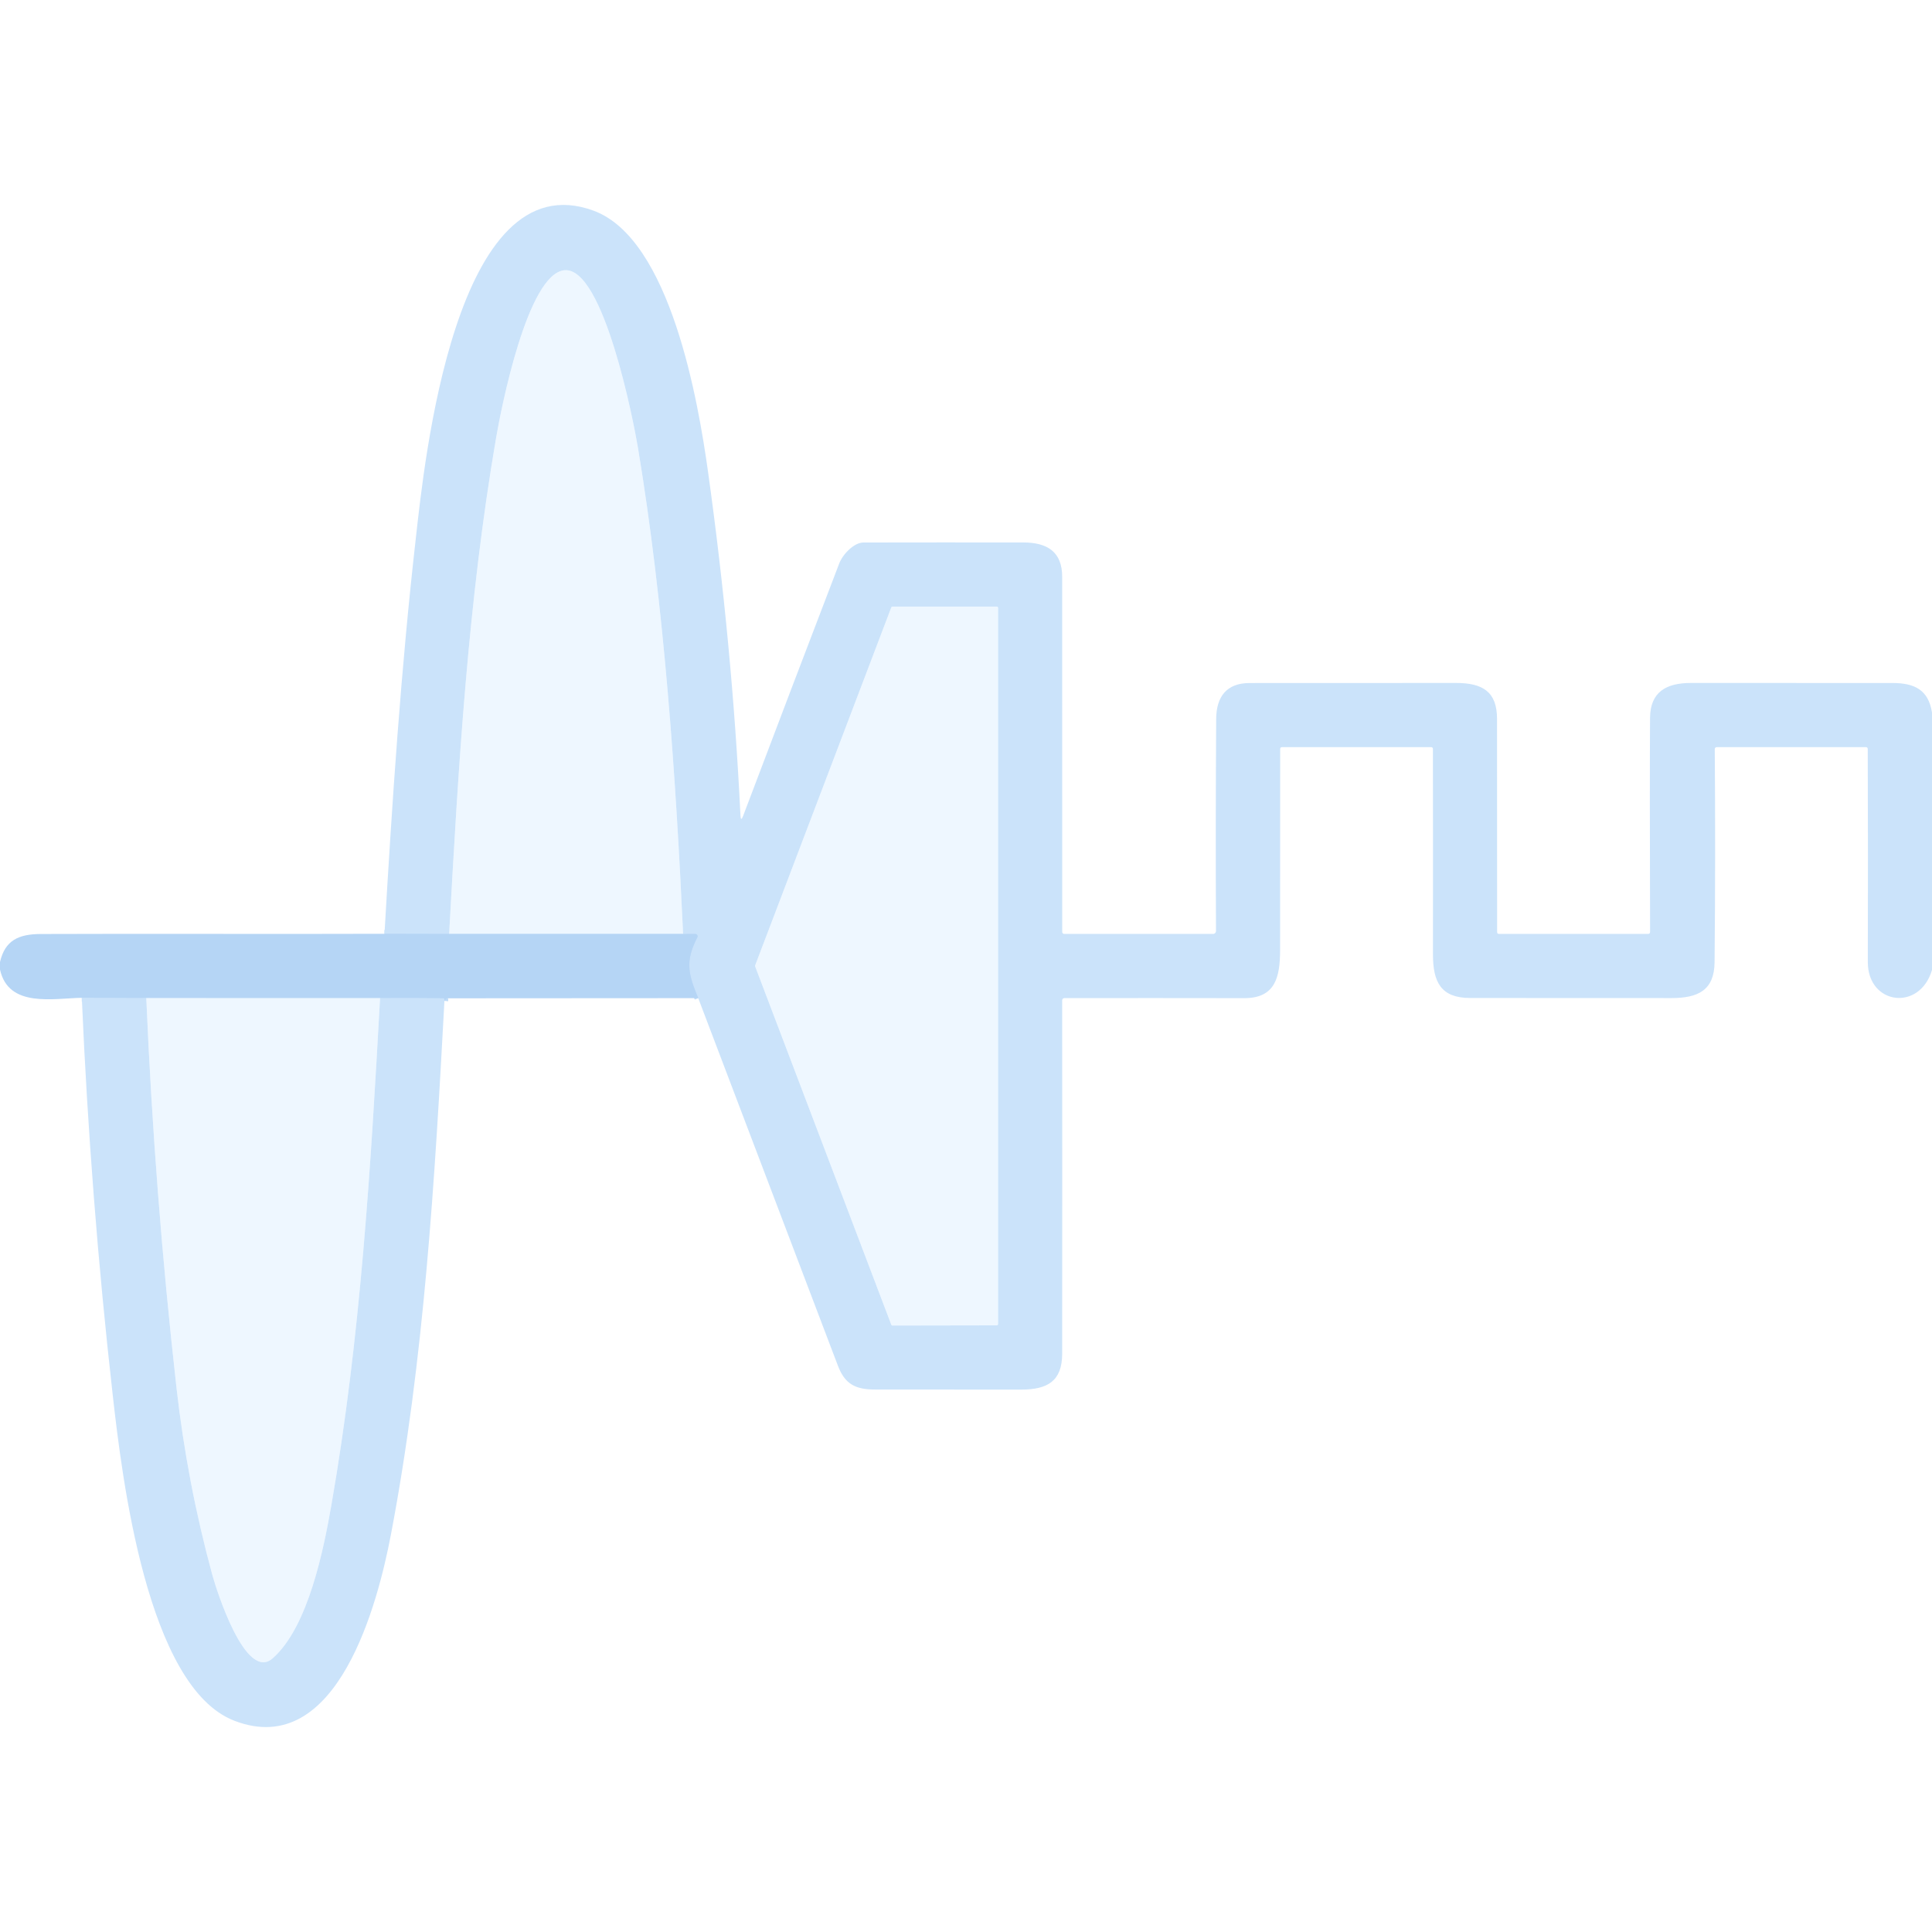
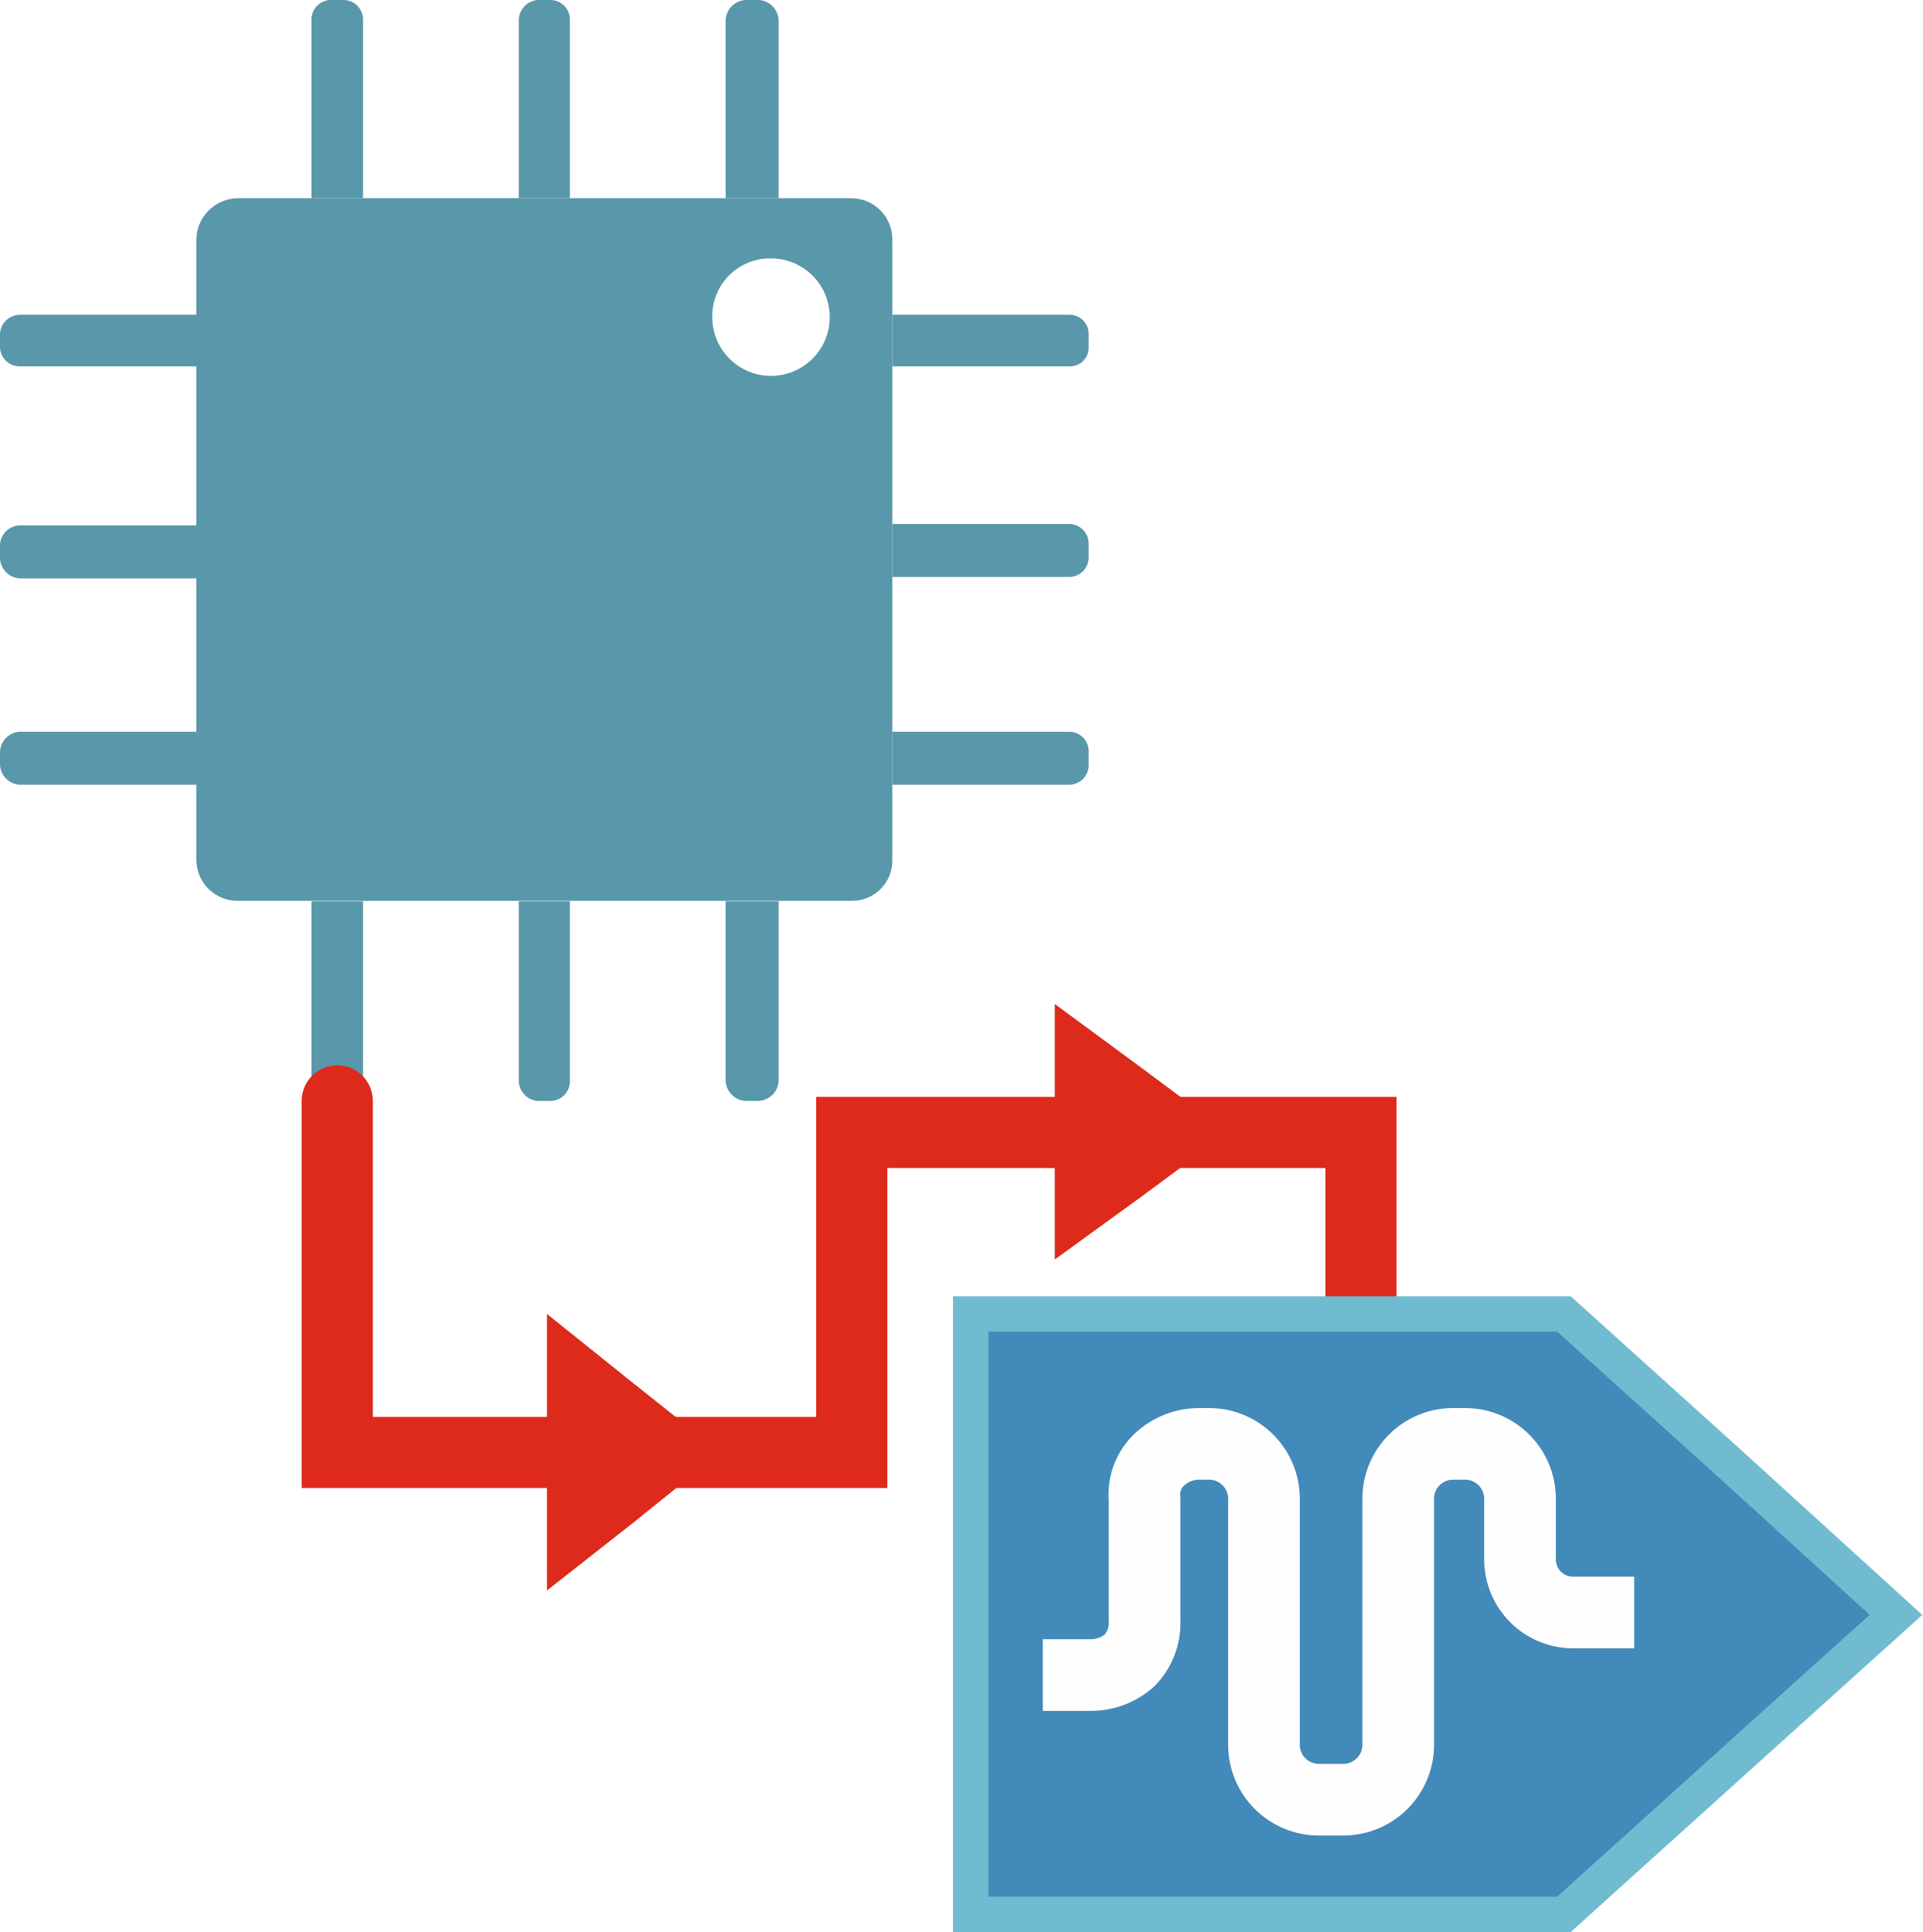
- <svg xmlns="http://www.w3.org/2000/svg" version="1.1" viewBox="0.00 0.00 512.00 512.00">
-   <g stroke-width="2.00" fill="none" stroke-linecap="butt">
-     <path stroke="#c0dcf8" vector-effect="non-scaling-stroke" d="   M 185.04 264.52   C 182.43 258.18 181.48 254.85 184.80 248.42   A 0.62 0.61 -76.1 0 0 184.26 247.51   L 181.03 247.50" />
-     <path stroke="#ddedfd" vector-effect="non-scaling-stroke" d="   M 181.03 247.50   C 179.11 206.05 176.04 160.50 169.05 118.59   C 167.94 111.90 159.99 70.81 149.65 71.61   C 139.81 72.36 132.79 108.32 131.47 116.04   C 124.02 159.39 121.44 203.60 119.03 247.50" />
-     <path stroke="#c0dcf8" vector-effect="non-scaling-stroke" d="   M 119.03 247.50   L 101.89 247.46" />
-     <path stroke="#ddedfd" vector-effect="non-scaling-stroke" d="   M 264.16 351.23   A 0.34 0.34 0.0 0 0 264.50 350.89   L 264.50 161.09   A 0.34 0.34 0.0 0 0 264.16 160.75   L 236.51 160.75   A 0.34 0.34 0.0 0 0 236.20 160.97   L 200.12 255.86   A 0.34 0.34 0.0 0 0 200.12 256.10   L 236.20 351.06   A 0.34 0.34 0.0 0 0 236.51 351.28   L 264.16 351.23" />
-     <path stroke="#d2e6fa" vector-effect="non-scaling-stroke" d="   M 181.03 247.50   L 119.03 247.50" />
-     <path stroke="#c0dcf8" vector-effect="non-scaling-stroke" d="   M 117.78 265.25   Q 117.84 264.57 117.50 264.56   Q 109.19 264.46 100.72 264.52" />
-     <path stroke="#d2e6fa" vector-effect="non-scaling-stroke" d="   M 100.72 264.52   L 38.77 264.51" />
-     <path stroke="#c0dcf8" vector-effect="non-scaling-stroke" d="   M 38.77 264.51   L 21.68 264.43" />
-     <path stroke="#ddedfd" vector-effect="non-scaling-stroke" d="   M 38.77 264.51   Q 40.97 316.32 46.77 367.74   Q 49.61 392.94 56.27 417.37   C 57.29 421.11 65.03 445.85 72.26 439.47   C 81.70 431.15 85.77 410.61 87.85 398.67   C 95.56 354.39 98.24 309.46 100.72 264.52" />
+ <svg xmlns="http://www.w3.org/2000/svg" viewBox="0 0 40.24 40.45">
+   <defs>
+     <style>.cls-1{fill:#5997ab;}.cls-1,.cls-3,.cls-4{fill-rule:evenodd;}.cls-2,.cls-5{fill:none;}.cls-2{stroke:#dd2a1a;stroke-linecap:round;stroke-width:1.49px;}.cls-2,.cls-3,.cls-5{stroke-miterlimit:10;}.cls-3{fill:#428ab9;stroke:#71bbd1;stroke-width:0.74px;}.cls-4{fill:#dd2a1a;}.cls-5{stroke:#fefefe;stroke-width:1.5px;}</style>
+   </defs>
+   <g id="Слой_2" data-name="Слой 2">
+     <g id="Слой_1-2" data-name="Слой 1">
+       <path class="cls-1" d="M6.92,0H7.2a.41.41,0,0,1,.4.43V4.15H6.52V.43A.41.41,0,0,1,6.92,0Z" />
+       <path class="cls-1" d="M11.25,0h.29a.41.41,0,0,1,.39.43V4.15H10.86V.43A.43.43,0,0,1,11.25,0Z" />
+       <path class="cls-1" d="M15.62,0h.25a.44.44,0,0,1,.43.43V4.15H15.19V.43A.44.44,0,0,1,15.62,0Z" />
+       <path class="cls-1" d="M0,16v-.25a.44.44,0,0,1,.4-.43H4.11v1.11H.4A.44.44,0,0,1,0,16Z" />
+       <path class="cls-1" d="M0,11.65v-.26A.43.43,0,0,1,.4,11H4.11v1.11H.4a.44.44,0,0,1-.4-.43Z" />
+       <path class="cls-1" d="M0,7.27V7a.42.42,0,0,1,.4-.41H4.11V7.67H.4a.41.41,0,0,1-.4-.4Z" />
+       <path class="cls-1" d="M22.79,16v-.25a.41.41,0,0,0-.4-.43H18.68v1.11h3.71a.41.41,0,0,0,.4-.43Z" />
+       <path class="cls-1" d="M22.79,11.65v-.26a.41.41,0,0,0-.4-.42H18.68v1.11h3.71a.41.41,0,0,0,.4-.43Z" />
+       <path class="cls-1" d="M22.79,7.27V7a.4.4,0,0,0-.4-.41H18.68V7.67h3.71a.39.39,0,0,0,.4-.4Z" />
+       <path class="cls-1" d="M6.92,23.05H7.2a.41.41,0,0,0,.4-.43V18.87H6.52v3.75a.41.41,0,0,0,.4.43Z" />
+       <path class="cls-1" d="M11.25,23.05h.29a.41.41,0,0,0,.39-.43V18.87H10.86v3.75a.43.43,0,0,0,.39.43Z" />
+       <path class="cls-1" d="M15.62,23.05h.25a.44.44,0,0,0,.43-.43V18.87H15.19v3.75a.44.44,0,0,0,.43.43Z" />
+       <path class="cls-1" d="M5,4.15H17.83a.86.86,0,0,1,.85.89V18a.84.84,0,0,1-.85.86H5A.86.86,0,0,1,4.11,18V5A.88.88,0,0,1,5,4.15ZM16.13,5.41a1.23,1.23,0,1,1-1.22,1.23,1.21,1.21,0,0,1,1.22-1.23Z" />
+       <polyline class="cls-2" points="7.06 23.05 7.06 30.41 17.83 30.41 17.83 23.71 28.49 23.71 28.49 27.51" />
+       <polygon class="cls-3" points="20.32 27.51 32.74 27.51 36.23 30.66 39.69 33.81 36.23 36.93 32.74 40.08 20.32 40.08 20.32 27.51" />
+       <polygon class="cls-4" points="15.08 30.41 13.27 28.97 11.45 27.51 11.45 30.41 11.45 33.3 13.27 31.87 15.08 30.41" />
+       <polygon class="cls-4" points="25.71 23.71 23.9 22.36 22.08 21.02 22.08 23.71 22.08 26.37 23.9 25.05 25.71 23.71" />
+       <path class="cls-5" d="M21.83,35.07h1a1.21,1.21,0,0,0,.82-.31,1.12,1.12,0,0,0,.31-.83V31.38a1,1,0,0,1,.32-.83,1.22,1.22,0,0,1,.82-.32h.23a1.15,1.15,0,0,1,1.13,1.15v5.15a1.15,1.15,0,0,0,1.13,1.15h.54a1.15,1.15,0,0,0,1.14-1.15V31.38a1.15,1.15,0,0,1,1.13-1.15h.28a1.15,1.15,0,0,1,1.14,1.15l0,1.26a1.11,1.11,0,0,0,1.14,1.12h1.25" />
+     </g>
  </g>
-   <path fill="#cbe3fa" d="   M 512.00 188.82   L 512.00 257.06   C 508.71 268.14 494.97 266.27 494.99 254.95   Q 495.07 226.79 494.97 198.51   Q 494.97 198.00 494.46 198.00   L 455.01 198.00   Q 454.42 198.00 454.43 198.59   Q 454.65 226.80 454.38 255.00   C 454.30 262.44 450.02 264.49 442.99 264.50   Q 416.32 264.51 389.65 264.48   C 381.87 264.48 379.74 260.30 379.75 252.89   Q 379.78 225.72 379.74 198.50   Q 379.74 198.00 379.23 198.00   L 339.76 198.00   Q 339.26 198.00 339.26 198.51   Q 339.24 225.10 339.24 251.68   C 339.24 258.91 338.01 264.53 329.75 264.52   Q 305.78 264.48 282.06 264.51   A 0.57 0.56 0.0 0 0 281.49 265.07   Q 281.52 311.88 281.49 358.74   C 281.48 366.03 277.60 368.26 270.58 368.26   Q 251.23 368.25 231.89 368.24   C 226.61 368.24 223.89 366.74 222.06 361.94   Q 203.57 313.23 185.04 264.52   C 182.43 258.18 181.48 254.85 184.80 248.42   A 0.62 0.61 -76.1 0 0 184.26 247.51   L 181.03 247.50   C 179.11 206.05 176.04 160.50 169.05 118.59   C 167.94 111.90 159.99 70.81 149.65 71.61   C 139.81 72.36 132.79 108.32 131.47 116.04   C 124.02 159.39 121.44 203.60 119.03 247.50   L 101.89 247.46   C 103.92 212.35 106.26 177.21 110.24 142.25   C 112.43 122.91 120.55 42.26 157.32 55.84   C 177.72 63.37 185.05 106.53 187.63 124.99   Q 194.02 170.76 196.23 216.10   Q 196.32 217.86 196.94 216.21   Q 209.56 182.84 222.40 149.33   C 223.37 146.80 226.38 143.77 228.81 143.77   Q 250.03 143.73 271.24 143.76   C 277.60 143.77 281.49 146.30 281.49 152.85   Q 281.51 199.95 281.50 246.98   A 0.52 0.52 0.0 0 0 282.02 247.50   L 321.50 247.50   A 0.76 0.75 90.0 0 0 322.25 246.74   Q 322.12 218.73 322.30 190.52   C 322.34 184.54 325.15 181.01 331.16 181.01   Q 358.50 181.00 385.83 180.99   C 392.85 180.99 396.73 183.24 396.73 190.51   Q 396.75 218.74 396.75 246.99   Q 396.75 247.50 397.26 247.50   L 436.73 247.50   Q 437.29 247.50 437.29 246.94   Q 437.17 207.45 437.28 190.27   C 437.32 183.33 441.62 180.99 448.12 180.99   Q 474.81 181.00 501.50 181.00   C 507.43 181.00 511.05 182.85 512.00 188.82   Z   M 264.16 351.23   A 0.34 0.34 0.0 0 0 264.50 350.89   L 264.50 161.09   A 0.34 0.34 0.0 0 0 264.16 160.75   L 236.51 160.75   A 0.34 0.34 0.0 0 0 236.20 160.97   L 200.12 255.86   A 0.34 0.34 0.0 0 0 200.12 256.10   L 236.20 351.06   A 0.34 0.34 0.0 0 0 236.51 351.28   L 264.16 351.23   Z" />
-   <path fill="#eef7ff" d="   M 181.03 247.50   L 119.03 247.50   C 121.44 203.60 124.02 159.39 131.47 116.04   C 132.79 108.32 139.81 72.36 149.65 71.61   C 159.99 70.81 167.94 111.90 169.05 118.59   C 176.04 160.50 179.11 206.05 181.03 247.50   Z" />
-   <path fill="#eef7ff" d="   M 264.16 351.23   L 236.51 351.28   A 0.34 0.34 0.0 0 1 236.20 351.06   L 200.12 256.10   A 0.34 0.34 0.0 0 1 200.12 255.86   L 236.20 160.97   A 0.34 0.34 0.0 0 1 236.51 160.75   L 264.16 160.75   A 0.34 0.34 0.0 0 1 264.50 161.09   L 264.50 350.89   A 0.34 0.34 0.0 0 1 264.16 351.23   Z" />
-   <path fill="#b5d5f5" d="   M 101.89 247.46   L 119.03 247.50   L 181.03 247.50   L 184.26 247.51   A 0.62 0.61 -76.1 0 1 184.80 248.42   C 181.48 254.85 182.43 258.18 185.04 264.52   L 118.46 264.56   Q 118.10 264.56 118.03 264.91   Q 117.96 265.19 117.78 265.25   Q 117.84 264.57 117.50 264.56   Q 109.19 264.46 100.72 264.52   L 38.77 264.51   L 21.68 264.43   C 14.10 264.56 2.23 267.16 0.00 256.93   L 0.00 254.95   C 1.33 249.18 4.94 247.55 10.79 247.52   C 41.11 247.40 71.44 247.57 101.89 247.46   Z" />
-   <path fill="#cbe3fa" d="   M 38.77 264.51   Q 40.97 316.32 46.77 367.74   Q 49.61 392.94 56.27 417.37   C 57.29 421.11 65.03 445.85 72.26 439.47   C 81.70 431.15 85.77 410.61 87.85 398.67   C 95.56 354.39 98.24 309.46 100.72 264.52   Q 109.19 264.46 117.50 264.56   Q 117.84 264.57 117.78 265.25   C 115.24 312.40 112.44 360.28 103.59 406.72   C 100.27 424.14 89.61 466.60 62.12 456.02   C 38.88 447.09 32.30 391.18 29.87 369.68   Q 23.96 317.33 21.68 264.43   L 38.77 264.51   Z" />
-   <path fill="#eef7ff" d="   M 38.77 264.51   L 100.72 264.52   C 98.24 309.46 95.56 354.39 87.85 398.67   C 85.77 410.61 81.70 431.15 72.26 439.47   C 65.03 445.85 57.29 421.11 56.27 417.37   Q 49.61 392.94 46.77 367.74   Q 40.97 316.32 38.77 264.51   Z" />
</svg>
